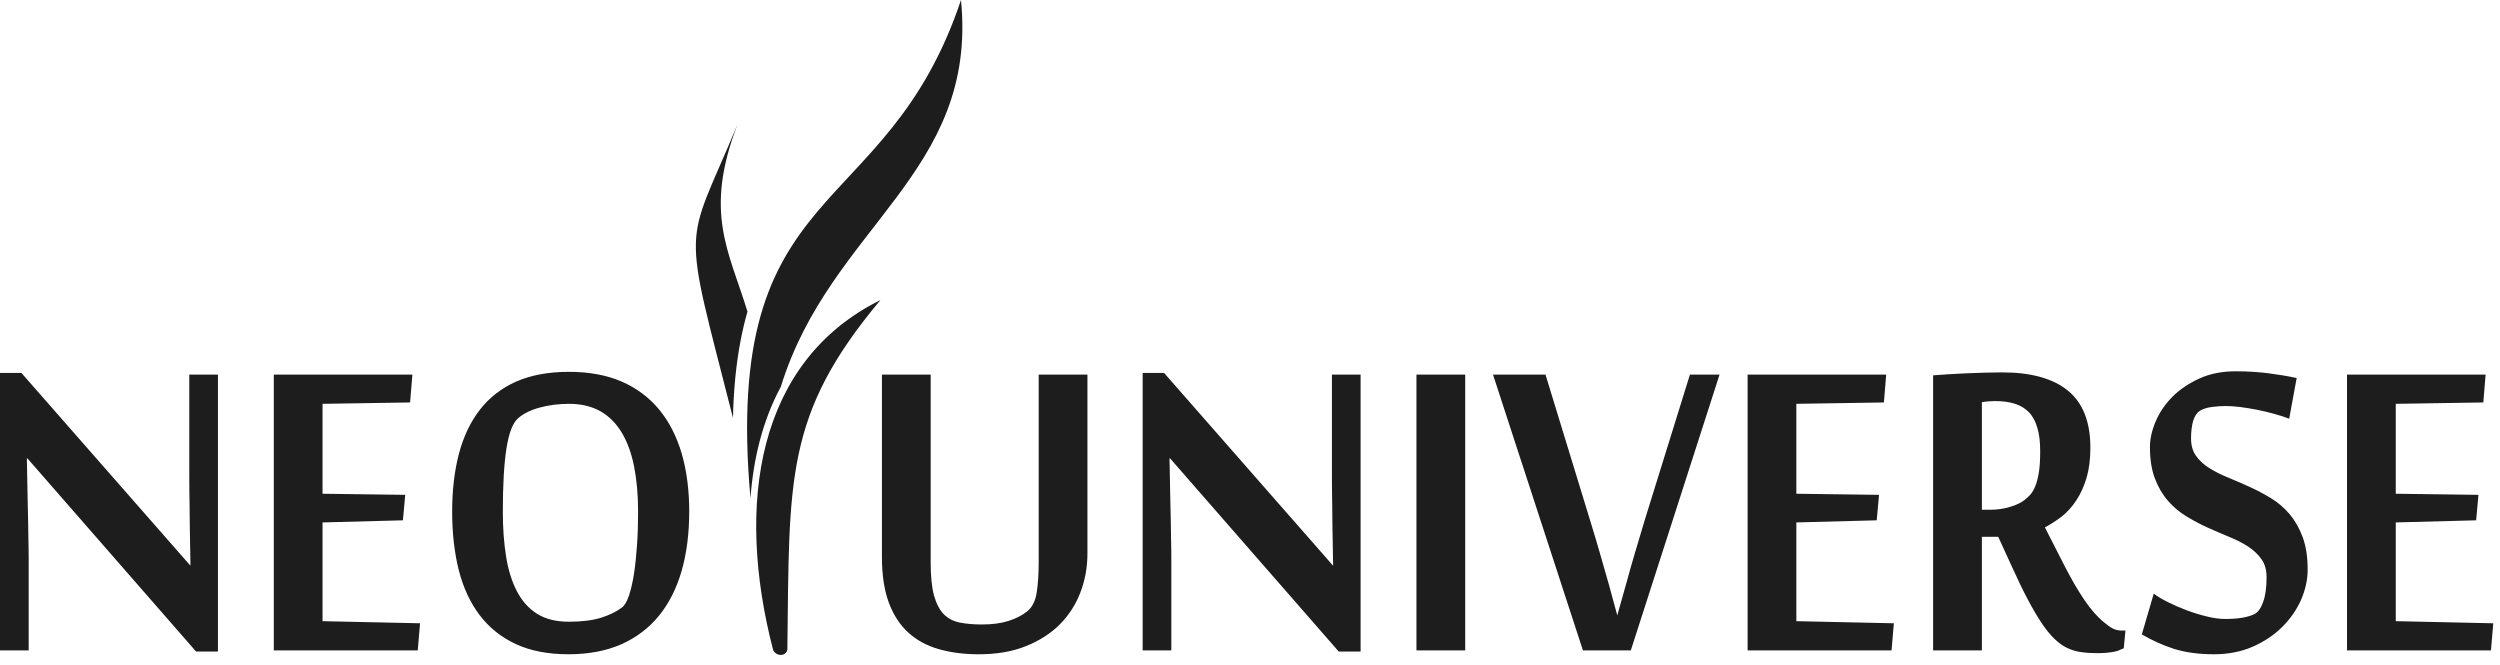
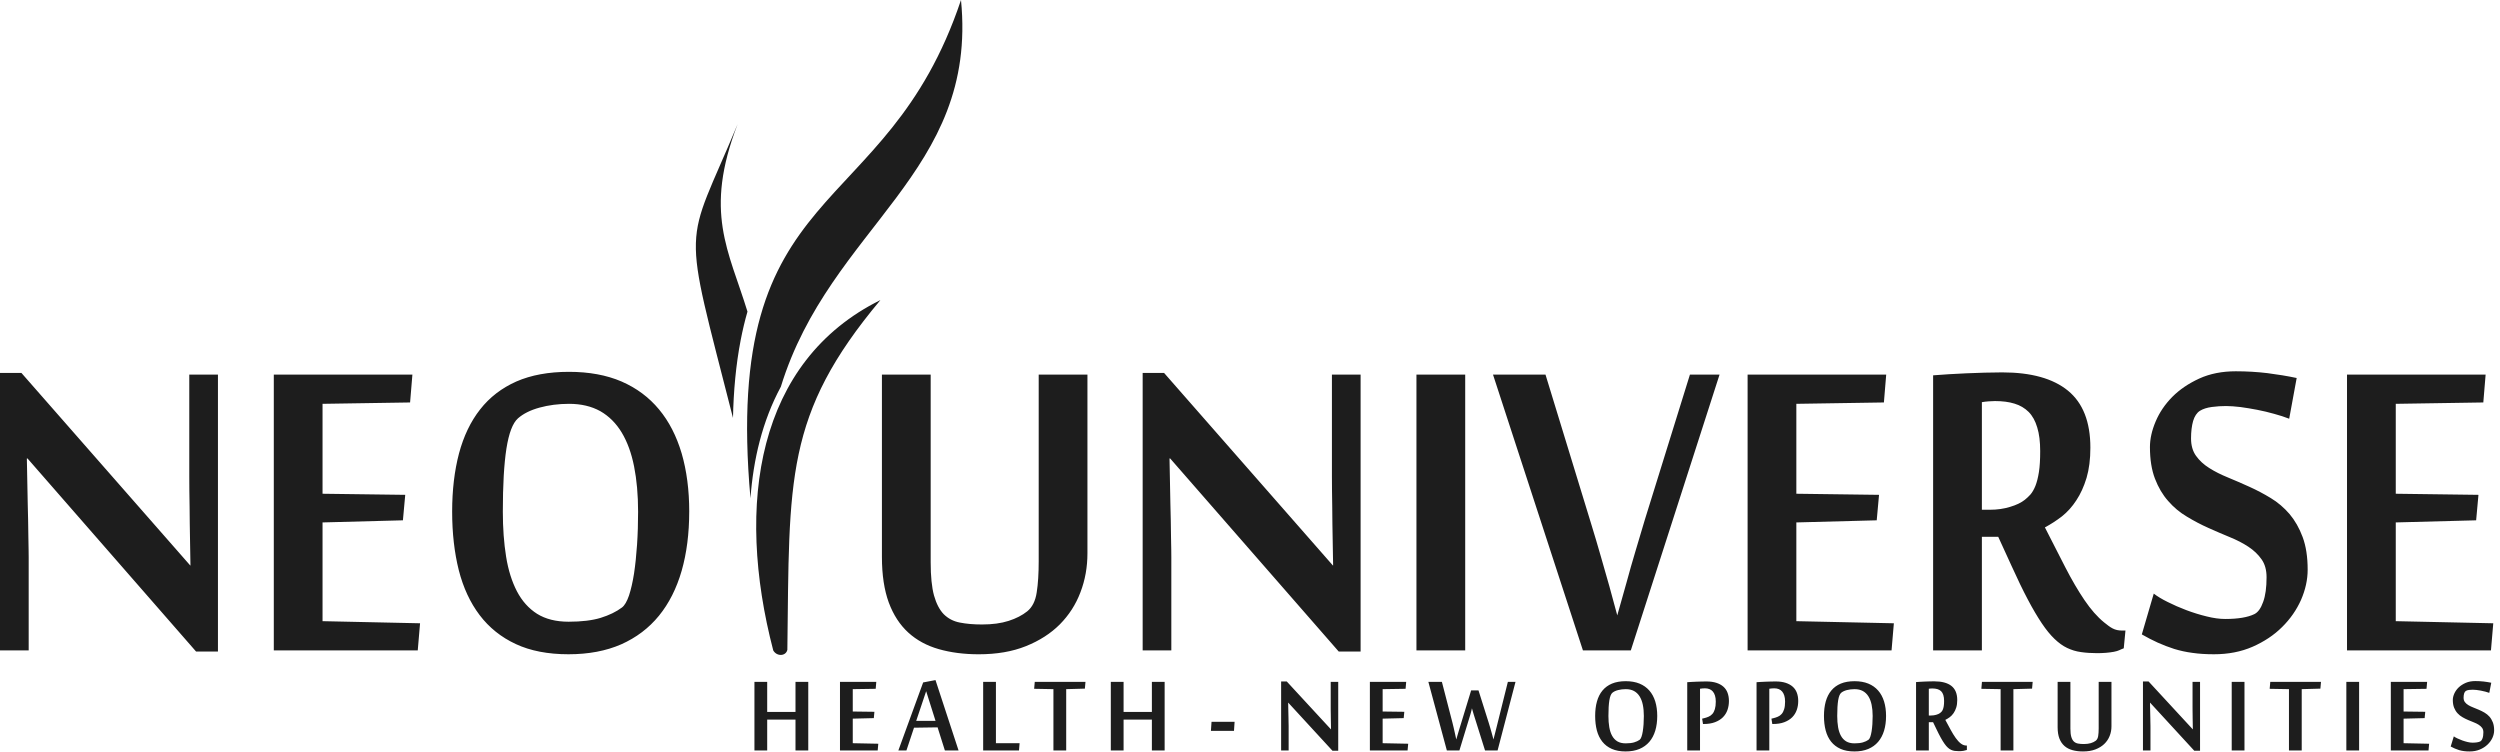
- <svg xmlns="http://www.w3.org/2000/svg" width="173" height="46" viewBox="0 0 173 46" fill="none">
+ <svg xmlns="http://www.w3.org/2000/svg" width="173" height="52" viewBox="0 0 173 52" fill="none">
+   <path d="M55.048 51.933V49.797H53.09V51.933H52.207V47.186H53.09V49.265H55.048V47.186H55.932V51.933H55.048ZM60.736 51.933H58.127V47.186H60.639L60.598 47.665L59.011 47.689V49.237L60.509 49.256L60.468 49.694L59.011 49.73V51.43L60.778 51.466L60.736 51.933ZM65.386 51.933L64.881 50.333L63.249 50.357L62.725 51.933H62.166L63.882 47.225L64.736 47.062L66.333 51.934L65.386 51.933ZM64.738 49.882L64.09 47.831L63.402 49.882H64.738ZM68.035 51.933V47.186H68.918V51.43H70.556L70.514 51.933H68.035ZM72.897 51.933V47.689L71.563 47.665L71.605 47.186H75.115L75.073 47.653L73.781 47.689V51.933H72.897ZM79.71 51.933V49.797H77.752V51.933H76.868V47.186H77.752V49.265H79.71V47.186H80.593V51.933H79.71ZM83.796 50.575L83.838 49.949H85.434L85.392 50.575H83.796ZM92.207 51.952L89.152 48.629H89.141C89.145 48.908 89.151 49.164 89.157 49.398C89.16 49.498 89.162 49.598 89.164 49.697C89.165 49.799 89.167 49.89 89.168 49.976C89.17 50.06 89.171 50.134 89.173 50.197C89.174 50.261 89.174 50.306 89.174 50.335V51.933H88.654V47.157H89.043L92.102 50.471H92.107C92.101 50.215 92.097 49.976 92.094 49.752C92.094 49.658 92.092 49.561 92.091 49.463C92.089 49.366 92.088 49.273 92.086 49.186C92.085 49.097 92.085 49.017 92.085 48.943C92.085 48.868 92.085 48.808 92.085 48.762V47.186H92.605V51.952L92.207 51.952ZM97.404 51.933H94.796V47.186H97.308L97.266 47.665L95.679 47.689V49.237L97.178 49.256L97.136 49.694L95.679 49.73V51.43L97.447 51.466L97.404 51.933ZM101.985 49.45C101.965 49.392 101.949 49.335 101.935 49.283C101.92 49.231 101.907 49.185 101.895 49.144C101.885 49.097 101.872 49.055 101.858 49.014C101.849 49.055 101.839 49.099 101.828 49.148C101.817 49.191 101.804 49.242 101.79 49.297C101.776 49.352 101.76 49.411 101.74 49.473L100.99 51.934H100.123L98.843 47.186H99.779L100.511 50.014C100.543 50.131 100.573 50.256 100.602 50.391C100.632 50.525 100.66 50.652 100.686 50.769C100.716 50.905 100.746 51.039 100.774 51.172C100.817 51.023 100.859 50.878 100.901 50.736C100.938 50.615 100.976 50.489 101.015 50.356C101.055 50.223 101.09 50.106 101.122 50.008L101.803 47.775H102.312L103.017 50.008C103.049 50.106 103.084 50.223 103.122 50.356C103.161 50.489 103.197 50.615 103.23 50.736C103.27 50.878 103.309 51.023 103.348 51.172C103.388 51.023 103.425 50.878 103.459 50.737C103.49 50.615 103.521 50.489 103.555 50.356C103.586 50.224 103.615 50.107 103.641 50.009L104.344 47.186H104.873L103.633 51.933H102.765L101.985 49.45ZM114.681 49.544C114.681 49.921 114.635 50.261 114.544 50.563C114.452 50.867 114.314 51.125 114.133 51.337C113.949 51.55 113.721 51.714 113.448 51.829C113.174 51.943 112.856 52 112.492 52C112.121 52 111.802 51.941 111.538 51.824C111.272 51.707 111.054 51.541 110.883 51.326C110.711 51.111 110.585 50.853 110.504 50.552C110.425 50.251 110.385 49.914 110.385 49.544C110.385 49.174 110.426 48.84 110.509 48.542C110.592 48.246 110.719 47.993 110.891 47.786C111.063 47.577 111.283 47.417 111.548 47.305C111.815 47.194 112.133 47.138 112.501 47.138C112.865 47.138 113.183 47.194 113.454 47.305C113.726 47.417 113.952 47.577 114.134 47.786C114.316 47.993 114.452 48.246 114.544 48.542C114.635 48.84 114.681 49.174 114.681 49.544ZM113.754 49.545C113.754 49.256 113.73 48.996 113.682 48.769C113.635 48.539 113.559 48.344 113.458 48.184C113.357 48.025 113.227 47.901 113.07 47.816C112.911 47.732 112.723 47.689 112.503 47.689C112.312 47.689 112.133 47.711 111.968 47.754C111.804 47.797 111.674 47.858 111.577 47.94C111.482 48.02 111.412 48.193 111.368 48.46C111.324 48.727 111.303 49.09 111.303 49.546C111.303 49.831 111.323 50.089 111.362 50.32C111.401 50.551 111.467 50.75 111.558 50.916C111.651 51.084 111.772 51.212 111.923 51.304C112.076 51.394 112.267 51.44 112.495 51.44C112.729 51.44 112.922 51.418 113.075 51.374C113.23 51.328 113.358 51.269 113.462 51.195C113.51 51.16 113.552 51.092 113.589 50.989C113.626 50.885 113.656 50.76 113.68 50.611C113.703 50.464 113.722 50.297 113.735 50.114C113.748 49.93 113.754 49.74 113.754 49.545ZM117.788 49.731L117.909 49.702C118.025 49.676 118.131 49.639 118.232 49.596C118.334 49.554 118.42 49.49 118.495 49.406C118.569 49.322 118.627 49.213 118.668 49.075C118.71 48.938 118.732 48.762 118.732 48.55C118.732 48.389 118.713 48.251 118.677 48.136C118.641 48.018 118.59 47.923 118.527 47.851C118.462 47.776 118.384 47.721 118.293 47.686C118.202 47.65 118.101 47.632 117.988 47.632C117.877 47.632 117.76 47.642 117.641 47.661V51.934H116.757V47.208C116.849 47.202 116.95 47.196 117.06 47.189C117.17 47.184 117.282 47.178 117.398 47.173C117.513 47.169 117.629 47.165 117.746 47.162C117.863 47.159 117.975 47.157 118.085 47.157C118.349 47.157 118.579 47.189 118.775 47.252C118.97 47.316 119.133 47.406 119.262 47.521C119.392 47.637 119.487 47.779 119.549 47.947C119.611 48.117 119.642 48.303 119.642 48.51C119.642 48.73 119.608 48.936 119.541 49.129C119.473 49.322 119.367 49.492 119.224 49.636C119.082 49.778 118.898 49.892 118.677 49.976C118.455 50.06 118.191 50.101 117.884 50.101H117.847L117.788 49.731ZM122.583 49.731L122.705 49.702C122.82 49.676 122.927 49.639 123.028 49.596C123.129 49.554 123.216 49.49 123.291 49.406C123.365 49.322 123.422 49.213 123.464 49.075C123.506 48.938 123.528 48.762 123.528 48.55C123.528 48.389 123.509 48.251 123.473 48.136C123.436 48.018 123.386 47.923 123.323 47.851C123.258 47.776 123.18 47.721 123.089 47.686C122.998 47.65 122.897 47.632 122.784 47.632C122.673 47.632 122.556 47.642 122.436 47.661V51.934H121.553V47.208C121.645 47.202 121.746 47.196 121.856 47.189C121.966 47.184 122.078 47.178 122.194 47.173C122.309 47.169 122.425 47.165 122.541 47.162C122.658 47.159 122.771 47.157 122.881 47.157C123.145 47.157 123.375 47.189 123.571 47.252C123.766 47.316 123.929 47.406 124.058 47.521C124.188 47.637 124.283 47.779 124.345 47.947C124.407 48.117 124.437 48.303 124.437 48.51C124.437 48.73 124.404 48.936 124.336 49.129C124.268 49.322 124.163 49.492 124.02 49.636C123.877 49.778 123.694 49.892 123.473 49.976C123.25 50.06 122.986 50.101 122.68 50.101H122.643L122.583 49.731ZM130.515 49.544C130.515 49.921 130.469 50.261 130.378 50.563C130.285 50.867 130.148 51.125 129.966 51.337C129.783 51.551 129.555 51.714 129.282 51.829C129.008 51.943 128.69 52 128.326 52C127.955 52 127.636 51.941 127.372 51.825C127.106 51.707 126.888 51.541 126.716 51.326C126.544 51.111 126.419 50.853 126.338 50.552C126.259 50.252 126.218 49.914 126.218 49.544C126.218 49.174 126.26 48.84 126.342 48.542C126.426 48.246 126.553 47.993 126.725 47.786C126.897 47.577 127.116 47.417 127.382 47.305C127.649 47.194 127.967 47.139 128.335 47.139C128.699 47.139 129.016 47.194 129.288 47.305C129.559 47.417 129.786 47.577 129.968 47.786C130.15 47.993 130.285 48.246 130.378 48.542C130.469 48.84 130.515 49.174 130.515 49.544ZM129.588 49.546C129.588 49.256 129.563 48.997 129.516 48.769C129.468 48.539 129.393 48.345 129.292 48.185C129.191 48.025 129.061 47.901 128.904 47.816C128.745 47.732 128.557 47.689 128.336 47.689C128.146 47.689 127.967 47.711 127.802 47.754C127.637 47.797 127.508 47.859 127.411 47.94C127.315 48.02 127.246 48.193 127.201 48.46C127.158 48.728 127.136 49.09 127.136 49.546C127.136 49.831 127.157 50.089 127.196 50.32C127.235 50.551 127.301 50.75 127.392 50.916C127.484 51.084 127.605 51.212 127.757 51.304C127.91 51.394 128.1 51.44 128.329 51.44C128.563 51.44 128.756 51.418 128.909 51.374C129.064 51.328 129.192 51.27 129.296 51.195C129.344 51.16 129.385 51.092 129.423 50.989C129.459 50.885 129.49 50.76 129.514 50.611C129.537 50.464 129.556 50.298 129.569 50.114C129.582 49.93 129.588 49.74 129.588 49.546ZM133.77 49.978H133.474V51.934H132.591V47.199C132.679 47.192 132.773 47.186 132.877 47.18C132.979 47.175 133.084 47.169 133.193 47.164C133.303 47.159 133.412 47.156 133.523 47.153C133.635 47.15 133.741 47.148 133.842 47.148C134.367 47.148 134.764 47.252 135.035 47.463C135.305 47.674 135.441 48 135.441 48.444C135.441 48.642 135.418 48.815 135.371 48.963C135.324 49.112 135.263 49.24 135.187 49.349C135.112 49.46 135.024 49.552 134.925 49.627C134.826 49.699 134.723 49.763 134.616 49.816C134.746 50.059 134.869 50.288 134.986 50.503C135.103 50.718 135.219 50.907 135.334 51.068C135.45 51.23 135.568 51.358 135.689 51.451C135.81 51.545 135.94 51.592 136.077 51.592H136.108V51.898C136.037 51.921 135.958 51.942 135.867 51.958C135.777 51.974 135.675 51.981 135.562 51.981C135.455 51.981 135.357 51.975 135.269 51.963C135.18 51.951 135.097 51.926 135.019 51.891C134.941 51.856 134.866 51.804 134.791 51.736C134.716 51.668 134.639 51.58 134.56 51.467C134.482 51.357 134.397 51.22 134.308 51.059C134.217 50.896 134.118 50.703 134.011 50.478L133.77 49.978ZM133.626 49.513C133.75 49.513 133.87 49.497 133.984 49.464C134.098 49.432 134.187 49.391 134.252 49.342C134.286 49.316 134.32 49.286 134.353 49.251C134.387 49.215 134.417 49.166 134.444 49.102C134.47 49.039 134.492 48.96 134.508 48.864C134.524 48.769 134.531 48.648 134.531 48.503C134.531 48.343 134.514 48.207 134.478 48.096C134.443 47.985 134.391 47.895 134.322 47.828C134.252 47.764 134.167 47.715 134.066 47.686C133.965 47.656 133.846 47.642 133.711 47.642C133.679 47.642 133.642 47.644 133.597 47.647C133.552 47.65 133.51 47.654 133.474 47.661V49.513H133.626ZM138.443 51.934V47.689L137.109 47.666L137.151 47.186H140.661L140.619 47.653L139.327 47.689V51.934H138.443ZM146.113 50.261C146.113 50.498 146.072 50.723 145.986 50.933C145.903 51.144 145.777 51.328 145.612 51.486C145.448 51.642 145.243 51.767 144.997 51.861C144.752 51.954 144.467 52 144.143 52C143.875 52 143.633 51.97 143.418 51.911C143.203 51.853 143.018 51.758 142.866 51.626C142.715 51.495 142.596 51.323 142.512 51.109C142.43 50.895 142.388 50.634 142.388 50.325V47.186H143.272V50.42C143.272 50.658 143.292 50.848 143.333 50.989C143.374 51.13 143.433 51.237 143.51 51.311C143.588 51.384 143.685 51.433 143.8 51.454C143.916 51.476 144.05 51.487 144.202 51.487C144.388 51.487 144.55 51.466 144.684 51.425C144.82 51.384 144.932 51.329 145.022 51.261C145.113 51.191 145.17 51.082 145.194 50.935C145.218 50.787 145.229 50.609 145.229 50.4V47.186H146.113L146.113 50.261ZM151.846 51.953L148.791 48.629H148.78C148.784 48.908 148.79 49.164 148.796 49.398C148.799 49.498 148.801 49.598 148.803 49.698C148.804 49.799 148.806 49.891 148.807 49.976C148.809 50.06 148.81 50.134 148.812 50.198C148.813 50.261 148.813 50.307 148.813 50.335V51.934H148.293V47.157H148.682L151.741 50.471H151.745C151.74 50.215 151.735 49.976 151.732 49.753C151.732 49.658 151.731 49.561 151.729 49.463C151.728 49.367 151.727 49.273 151.725 49.187C151.724 49.098 151.724 49.017 151.724 48.943C151.724 48.868 151.724 48.808 151.724 48.762V47.186H152.243V51.953L151.846 51.953ZM155.318 51.934H154.434V47.186H155.318V51.934ZM158.396 51.934V47.689L157.061 47.666L157.103 47.186H160.613L160.571 47.653L159.279 47.689V51.934H158.396ZM163.25 51.934H162.367V47.186H163.25V51.934ZM168.053 51.934H165.445V47.186H167.957L167.915 47.666L166.328 47.689V49.237L167.827 49.256L167.785 49.694L166.328 49.731V51.43L168.095 51.467L168.053 51.934ZM172.594 50.544C172.594 50.717 172.553 50.889 172.474 51.063C172.393 51.236 172.279 51.393 172.13 51.532C171.983 51.671 171.804 51.784 171.596 51.871C171.387 51.958 171.153 52 170.894 52C170.753 52 170.624 51.993 170.508 51.977C170.39 51.962 170.279 51.939 170.175 51.909C170.071 51.877 169.972 51.84 169.875 51.799C169.78 51.758 169.683 51.711 169.588 51.658L169.804 50.956C169.866 51.002 169.95 51.051 170.056 51.1C170.161 51.151 170.275 51.198 170.395 51.241C170.515 51.283 170.636 51.32 170.76 51.349C170.884 51.379 170.998 51.393 171.1 51.393C171.333 51.393 171.51 51.364 171.628 51.309C171.693 51.279 171.746 51.209 171.787 51.1C171.829 50.992 171.849 50.85 171.849 50.674C171.849 50.549 171.819 50.446 171.758 50.365C171.697 50.283 171.618 50.21 171.518 50.149C171.42 50.087 171.306 50.032 171.179 49.983C171.052 49.934 170.923 49.88 170.792 49.824C170.661 49.769 170.532 49.704 170.405 49.631C170.278 49.56 170.164 49.47 170.066 49.362C169.966 49.256 169.887 49.128 169.826 48.978C169.765 48.828 169.735 48.647 169.735 48.434C169.735 48.294 169.77 48.147 169.839 47.992C169.909 47.837 170.008 47.698 170.141 47.569C170.274 47.443 170.437 47.338 170.629 47.254C170.822 47.17 171.043 47.13 171.292 47.13C171.491 47.13 171.683 47.141 171.865 47.161C172.045 47.183 172.223 47.21 172.395 47.245L172.259 47.946C172.178 47.916 172.087 47.887 171.988 47.862C171.887 47.835 171.785 47.811 171.68 47.792C171.576 47.773 171.475 47.758 171.377 47.745C171.277 47.734 171.191 47.728 171.114 47.728C171.032 47.728 170.947 47.732 170.859 47.743C170.77 47.755 170.697 47.777 170.64 47.81C170.584 47.845 170.544 47.903 170.518 47.986C170.493 48.068 170.48 48.167 170.48 48.285C170.48 48.405 170.511 48.506 170.571 48.585C170.632 48.666 170.711 48.736 170.809 48.794C170.909 48.855 171.021 48.908 171.149 48.957C171.274 49.007 171.404 49.06 171.537 49.117C171.67 49.174 171.8 49.239 171.926 49.312C172.052 49.385 172.165 49.477 172.265 49.586C172.363 49.696 172.442 49.828 172.503 49.983C172.564 50.138 172.594 50.325 172.594 50.544Z" fill="#1D1D1D" />
  <path d="M13.566 45.084L1.902 31.724H1.858C1.874 32.844 1.897 33.875 1.918 34.816C1.929 35.217 1.94 35.618 1.946 36.019C1.951 36.426 1.957 36.795 1.963 37.138C1.968 37.475 1.974 37.774 1.979 38.029C1.985 38.283 1.985 38.468 1.985 38.583V45.008H0V25.808H1.483L13.164 39.13H13.18C13.158 38.099 13.142 37.138 13.131 36.241C13.131 35.86 13.125 35.471 13.12 35.077C13.114 34.689 13.108 34.314 13.103 33.964C13.098 33.608 13.098 33.283 13.098 32.984C13.098 32.685 13.098 32.443 13.098 32.259V25.922H15.082V45.085H13.566L13.566 45.084ZM28.908 45.008H18.947V25.922H28.538L28.378 27.85L22.32 27.945V34.167L28.042 34.243L27.882 36.006L22.32 36.152V42.985L29.068 43.131L28.908 45.008L28.908 45.008ZM47.694 35.401C47.694 36.916 47.518 38.283 47.171 39.498C46.818 40.72 46.294 41.757 45.6 42.609C44.9 43.468 44.029 44.124 42.987 44.588C41.939 45.046 40.727 45.275 39.337 45.275C37.921 45.275 36.703 45.04 35.694 44.569C34.679 44.098 33.847 43.43 33.191 42.565C32.535 41.7 32.056 40.663 31.747 39.454C31.444 38.245 31.289 36.89 31.289 35.401C31.289 33.913 31.449 32.57 31.764 31.374C32.083 30.184 32.568 29.166 33.224 28.333C33.88 27.493 34.718 26.851 35.733 26.399C36.752 25.954 37.965 25.731 39.371 25.731C40.76 25.731 41.973 25.954 43.009 26.399C44.046 26.851 44.911 27.493 45.606 28.333C46.3 29.167 46.818 30.184 47.171 31.374C47.518 32.57 47.695 33.913 47.695 35.401H47.694ZM44.156 35.408C44.156 34.243 44.062 33.2 43.88 32.284C43.698 31.362 43.411 30.579 43.026 29.936C42.639 29.294 42.143 28.798 41.543 28.454C40.936 28.117 40.22 27.945 39.376 27.945C38.649 27.945 37.965 28.034 37.337 28.206C36.708 28.378 36.212 28.626 35.843 28.95C35.479 29.275 35.214 29.968 35.044 31.044C34.878 32.119 34.796 33.576 34.796 35.408C34.796 36.553 34.873 37.59 35.022 38.519C35.17 39.448 35.424 40.249 35.771 40.918C36.124 41.592 36.587 42.107 37.166 42.476C37.75 42.839 38.478 43.023 39.349 43.023C40.242 43.023 40.981 42.934 41.565 42.756C42.155 42.572 42.645 42.336 43.042 42.037C43.224 41.898 43.384 41.624 43.527 41.21C43.665 40.79 43.781 40.288 43.875 39.69C43.963 39.098 44.035 38.43 44.084 37.692C44.134 36.954 44.156 36.191 44.156 35.408L44.156 35.408ZM75.251 38.283C75.251 39.238 75.092 40.141 74.766 40.987C74.447 41.834 73.967 42.572 73.339 43.208C72.71 43.837 71.927 44.34 70.99 44.715C70.053 45.091 68.967 45.276 67.727 45.276C66.707 45.276 65.781 45.155 64.96 44.919C64.138 44.684 63.433 44.302 62.854 43.774C62.275 43.246 61.823 42.553 61.503 41.694C61.189 40.835 61.029 39.785 61.029 38.544V25.922H64.403V38.926C64.403 39.88 64.48 40.644 64.634 41.21C64.794 41.776 65.02 42.209 65.312 42.508C65.61 42.801 65.979 42.998 66.42 43.081C66.861 43.17 67.374 43.214 67.953 43.214C68.664 43.214 69.281 43.132 69.794 42.966C70.312 42.801 70.742 42.578 71.084 42.304C71.431 42.025 71.652 41.586 71.74 40.994C71.834 40.402 71.878 39.683 71.878 38.843V25.922H75.251V38.284L75.251 38.283ZM92.638 45.084L80.974 31.724H80.93C80.946 32.844 80.968 33.875 80.99 34.816C81.001 35.217 81.012 35.618 81.018 36.019C81.023 36.426 81.029 36.795 81.034 37.138C81.04 37.475 81.045 37.774 81.051 38.029C81.056 38.283 81.056 38.468 81.056 38.583V45.008H79.072V25.808H80.555L92.235 39.13H92.252C92.23 38.099 92.213 37.138 92.202 36.241C92.202 35.86 92.197 35.471 92.191 35.077C92.186 34.689 92.18 34.314 92.175 33.964C92.169 33.608 92.169 33.283 92.169 32.984C92.169 32.685 92.169 32.443 92.169 32.259V25.922H94.154V45.085H92.638L92.638 45.084ZM101.392 45.008H98.018V25.922H101.392V45.008ZM116.943 25.922H118.993L112.852 45.008H109.539L103.316 25.922H106.948L110.096 36.209C110.339 36.992 110.565 37.762 110.78 38.512C110.995 39.263 111.193 39.944 111.364 40.555C111.557 41.261 111.744 41.941 111.915 42.584C112.13 41.814 112.351 41.044 112.566 40.275C112.748 39.6 112.952 38.881 113.183 38.111C113.409 37.342 113.624 36.623 113.828 35.948L116.943 25.922V25.922ZM130.895 45.008H120.934V25.922H130.525L130.366 27.85L124.307 27.945V34.167L130.029 34.243L129.869 36.006L124.307 36.152V42.985L131.055 43.131L130.895 45.008L130.895 45.008ZM138.276 37.145H137.146V45.008H133.772V25.973C134.109 25.947 134.467 25.922 134.864 25.896C135.256 25.878 135.658 25.852 136.071 25.833C136.49 25.814 136.909 25.801 137.334 25.788C137.758 25.776 138.166 25.769 138.552 25.769C140.553 25.769 142.069 26.189 143.105 27.035C144.136 27.881 144.654 29.192 144.654 30.98C144.654 31.775 144.566 32.469 144.39 33.067C144.208 33.665 143.976 34.18 143.684 34.619C143.397 35.064 143.061 35.434 142.686 35.732C142.306 36.025 141.914 36.279 141.507 36.496C142.003 37.469 142.471 38.392 142.918 39.257C143.364 40.122 143.805 40.879 144.246 41.528C144.687 42.177 145.14 42.693 145.602 43.068C146.065 43.443 146.324 43.634 146.848 43.634H147.082L146.964 44.862C146.694 44.957 146.628 45.04 146.281 45.104C145.939 45.167 145.547 45.199 145.117 45.199C144.71 45.199 144.335 45.173 143.998 45.123C143.657 45.078 143.342 44.977 143.045 44.837C142.747 44.697 142.461 44.487 142.174 44.213C141.887 43.939 141.595 43.583 141.292 43.131C140.994 42.686 140.669 42.139 140.327 41.49C139.98 40.835 139.605 40.059 139.197 39.155L138.277 37.145H138.276ZM137.725 35.274C138.199 35.274 138.657 35.211 139.092 35.077C139.528 34.95 139.869 34.784 140.117 34.587C140.244 34.485 140.376 34.364 140.503 34.224C140.63 34.078 140.746 33.881 140.85 33.626C140.95 33.372 141.032 33.054 141.093 32.666C141.154 32.284 141.181 31.8 141.181 31.215C141.181 30.572 141.115 30.025 140.977 29.58C140.845 29.134 140.647 28.772 140.382 28.505C140.117 28.244 139.792 28.047 139.406 27.932C139.02 27.811 138.569 27.754 138.05 27.754C137.929 27.754 137.786 27.76 137.615 27.773C137.444 27.786 137.284 27.805 137.146 27.83V35.274H137.725L137.725 35.274ZM159.69 39.422C159.69 40.116 159.536 40.809 159.233 41.509C158.924 42.202 158.489 42.832 157.921 43.392C157.359 43.952 156.675 44.404 155.881 44.754C155.082 45.103 154.189 45.275 153.202 45.275C152.662 45.275 152.171 45.244 151.725 45.18C151.278 45.123 150.854 45.027 150.457 44.907C150.06 44.779 149.68 44.633 149.31 44.467C148.947 44.302 148.577 44.111 148.214 43.901L149.04 41.077C149.277 41.261 149.597 41.458 150 41.656C150.402 41.859 150.838 42.05 151.295 42.222C151.752 42.393 152.216 42.54 152.69 42.654C153.164 42.775 153.599 42.833 153.985 42.833C154.878 42.833 155.551 42.718 156.003 42.496C156.251 42.375 156.455 42.095 156.609 41.656C156.769 41.223 156.846 40.651 156.846 39.944C156.846 39.442 156.73 39.028 156.499 38.704C156.267 38.373 155.964 38.081 155.584 37.832C155.209 37.584 154.773 37.361 154.288 37.164C153.803 36.967 153.312 36.751 152.811 36.528C152.31 36.306 151.819 36.045 151.334 35.752C150.849 35.466 150.413 35.103 150.038 34.67C149.658 34.244 149.355 33.728 149.123 33.124C148.892 32.52 148.776 31.795 148.776 30.936C148.776 30.376 148.908 29.784 149.173 29.161C149.437 28.538 149.818 27.977 150.325 27.462C150.832 26.953 151.455 26.533 152.188 26.196C152.927 25.859 153.77 25.693 154.718 25.693C155.479 25.693 156.212 25.738 156.907 25.821C157.596 25.91 158.274 26.018 158.93 26.158L158.412 28.976C158.103 28.855 157.756 28.741 157.375 28.639C156.989 28.531 156.603 28.436 156.201 28.359C155.804 28.283 155.418 28.219 155.043 28.168C154.663 28.124 154.332 28.098 154.04 28.098C153.726 28.098 153.401 28.117 153.064 28.162C152.728 28.206 152.447 28.296 152.232 28.429C152.017 28.569 151.862 28.804 151.763 29.135C151.67 29.466 151.62 29.867 151.62 30.338C151.62 30.821 151.736 31.228 151.967 31.547C152.199 31.871 152.502 32.151 152.877 32.386C153.257 32.628 153.687 32.844 154.172 33.041C154.652 33.239 155.148 33.455 155.655 33.684C156.162 33.913 156.658 34.174 157.138 34.467C157.623 34.759 158.053 35.128 158.433 35.567C158.808 36.013 159.111 36.541 159.343 37.164C159.574 37.787 159.69 38.538 159.69 39.423L159.69 39.422ZM172.374 45.008H162.413V25.922H172.005L171.845 27.85L165.787 27.945V34.167L171.509 34.243L171.349 36.006L165.787 36.152V42.985L172.534 43.131L172.374 45.008L172.374 45.008Z" fill="#1D1D1D" />
  <path fill-rule="evenodd" clip-rule="evenodd" d="M50.723 28.92C47.144 14.865 47.35 17.489 51.042 8.594C48.686 14.707 50.425 17.323 51.725 21.564C51.543 22.193 51.388 22.848 51.255 23.534C50.923 25.254 50.761 27.066 50.723 28.92ZM51.933 34.486C49.931 12.128 61.281 15.598 66.501 0C67.689 11.99 57.445 15.68 54.035 26.761C52.757 29.131 52.127 31.792 51.933 34.486ZM53.509 45.01C50.865 34.876 52.383 24.994 60.925 20.765C54.276 28.709 54.635 33.17 54.485 44.969C54.382 45.417 53.756 45.444 53.509 45.01Z" fill="#1D1D1D" />
</svg>
